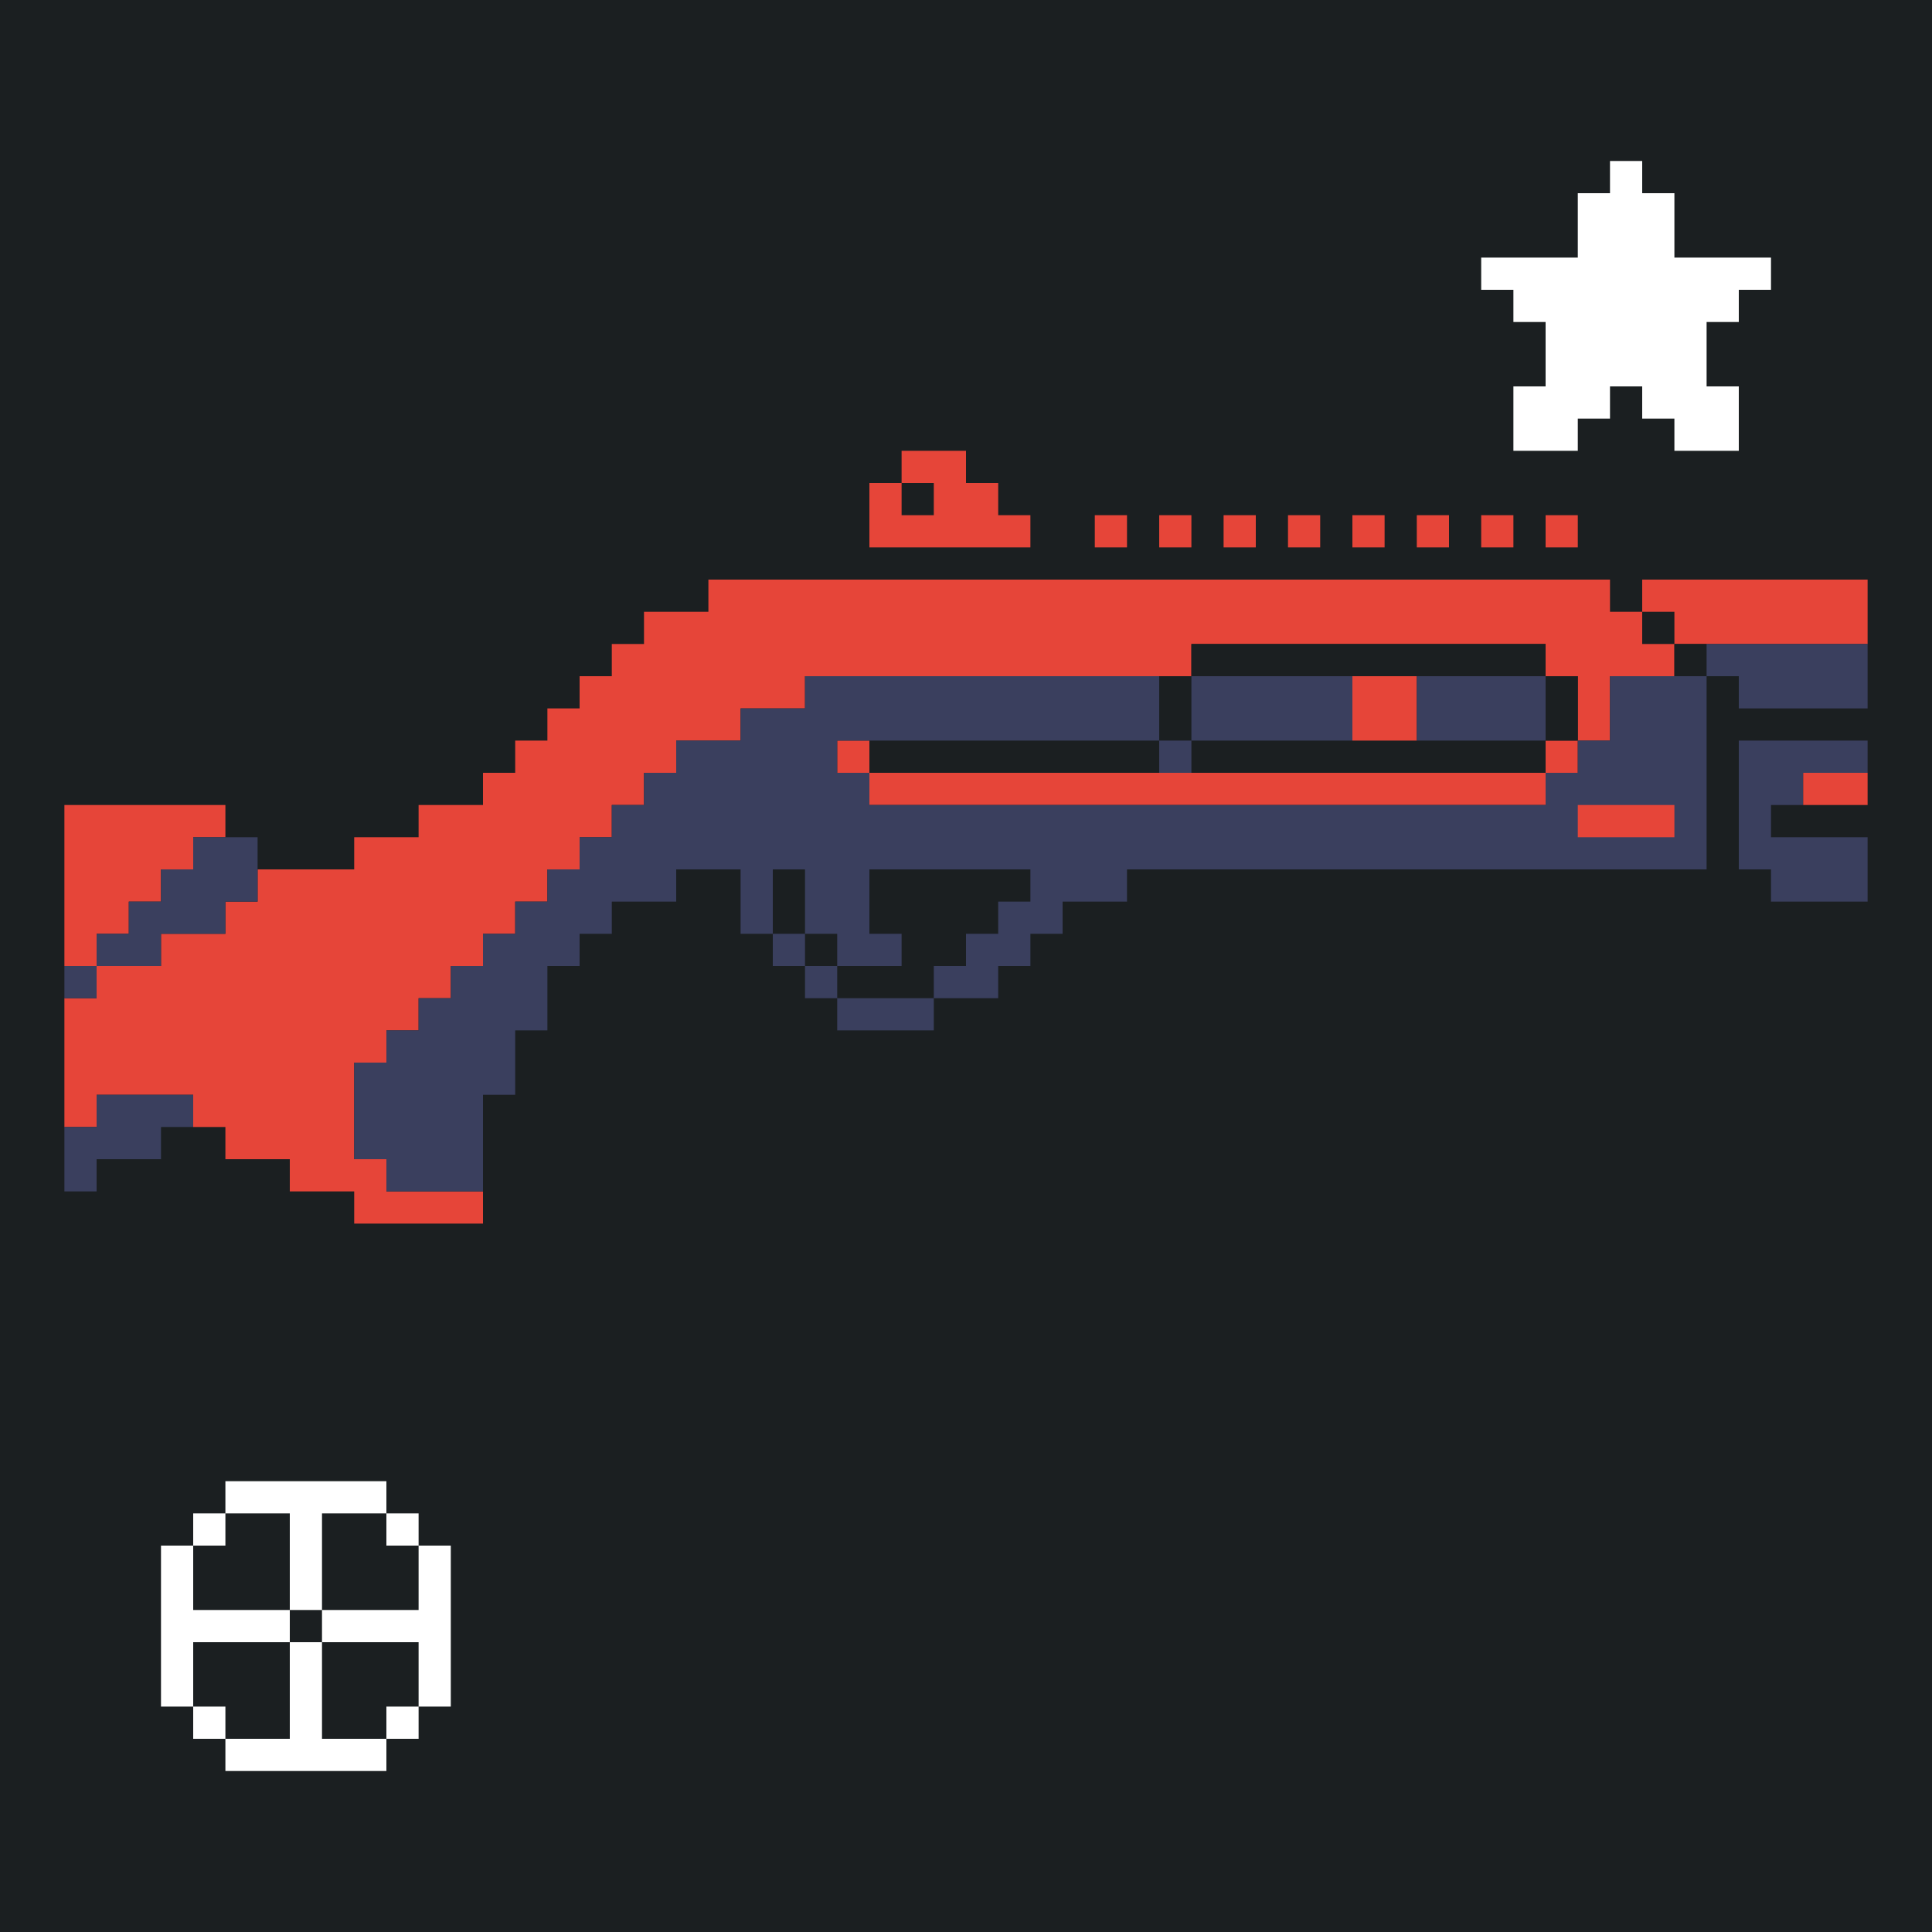
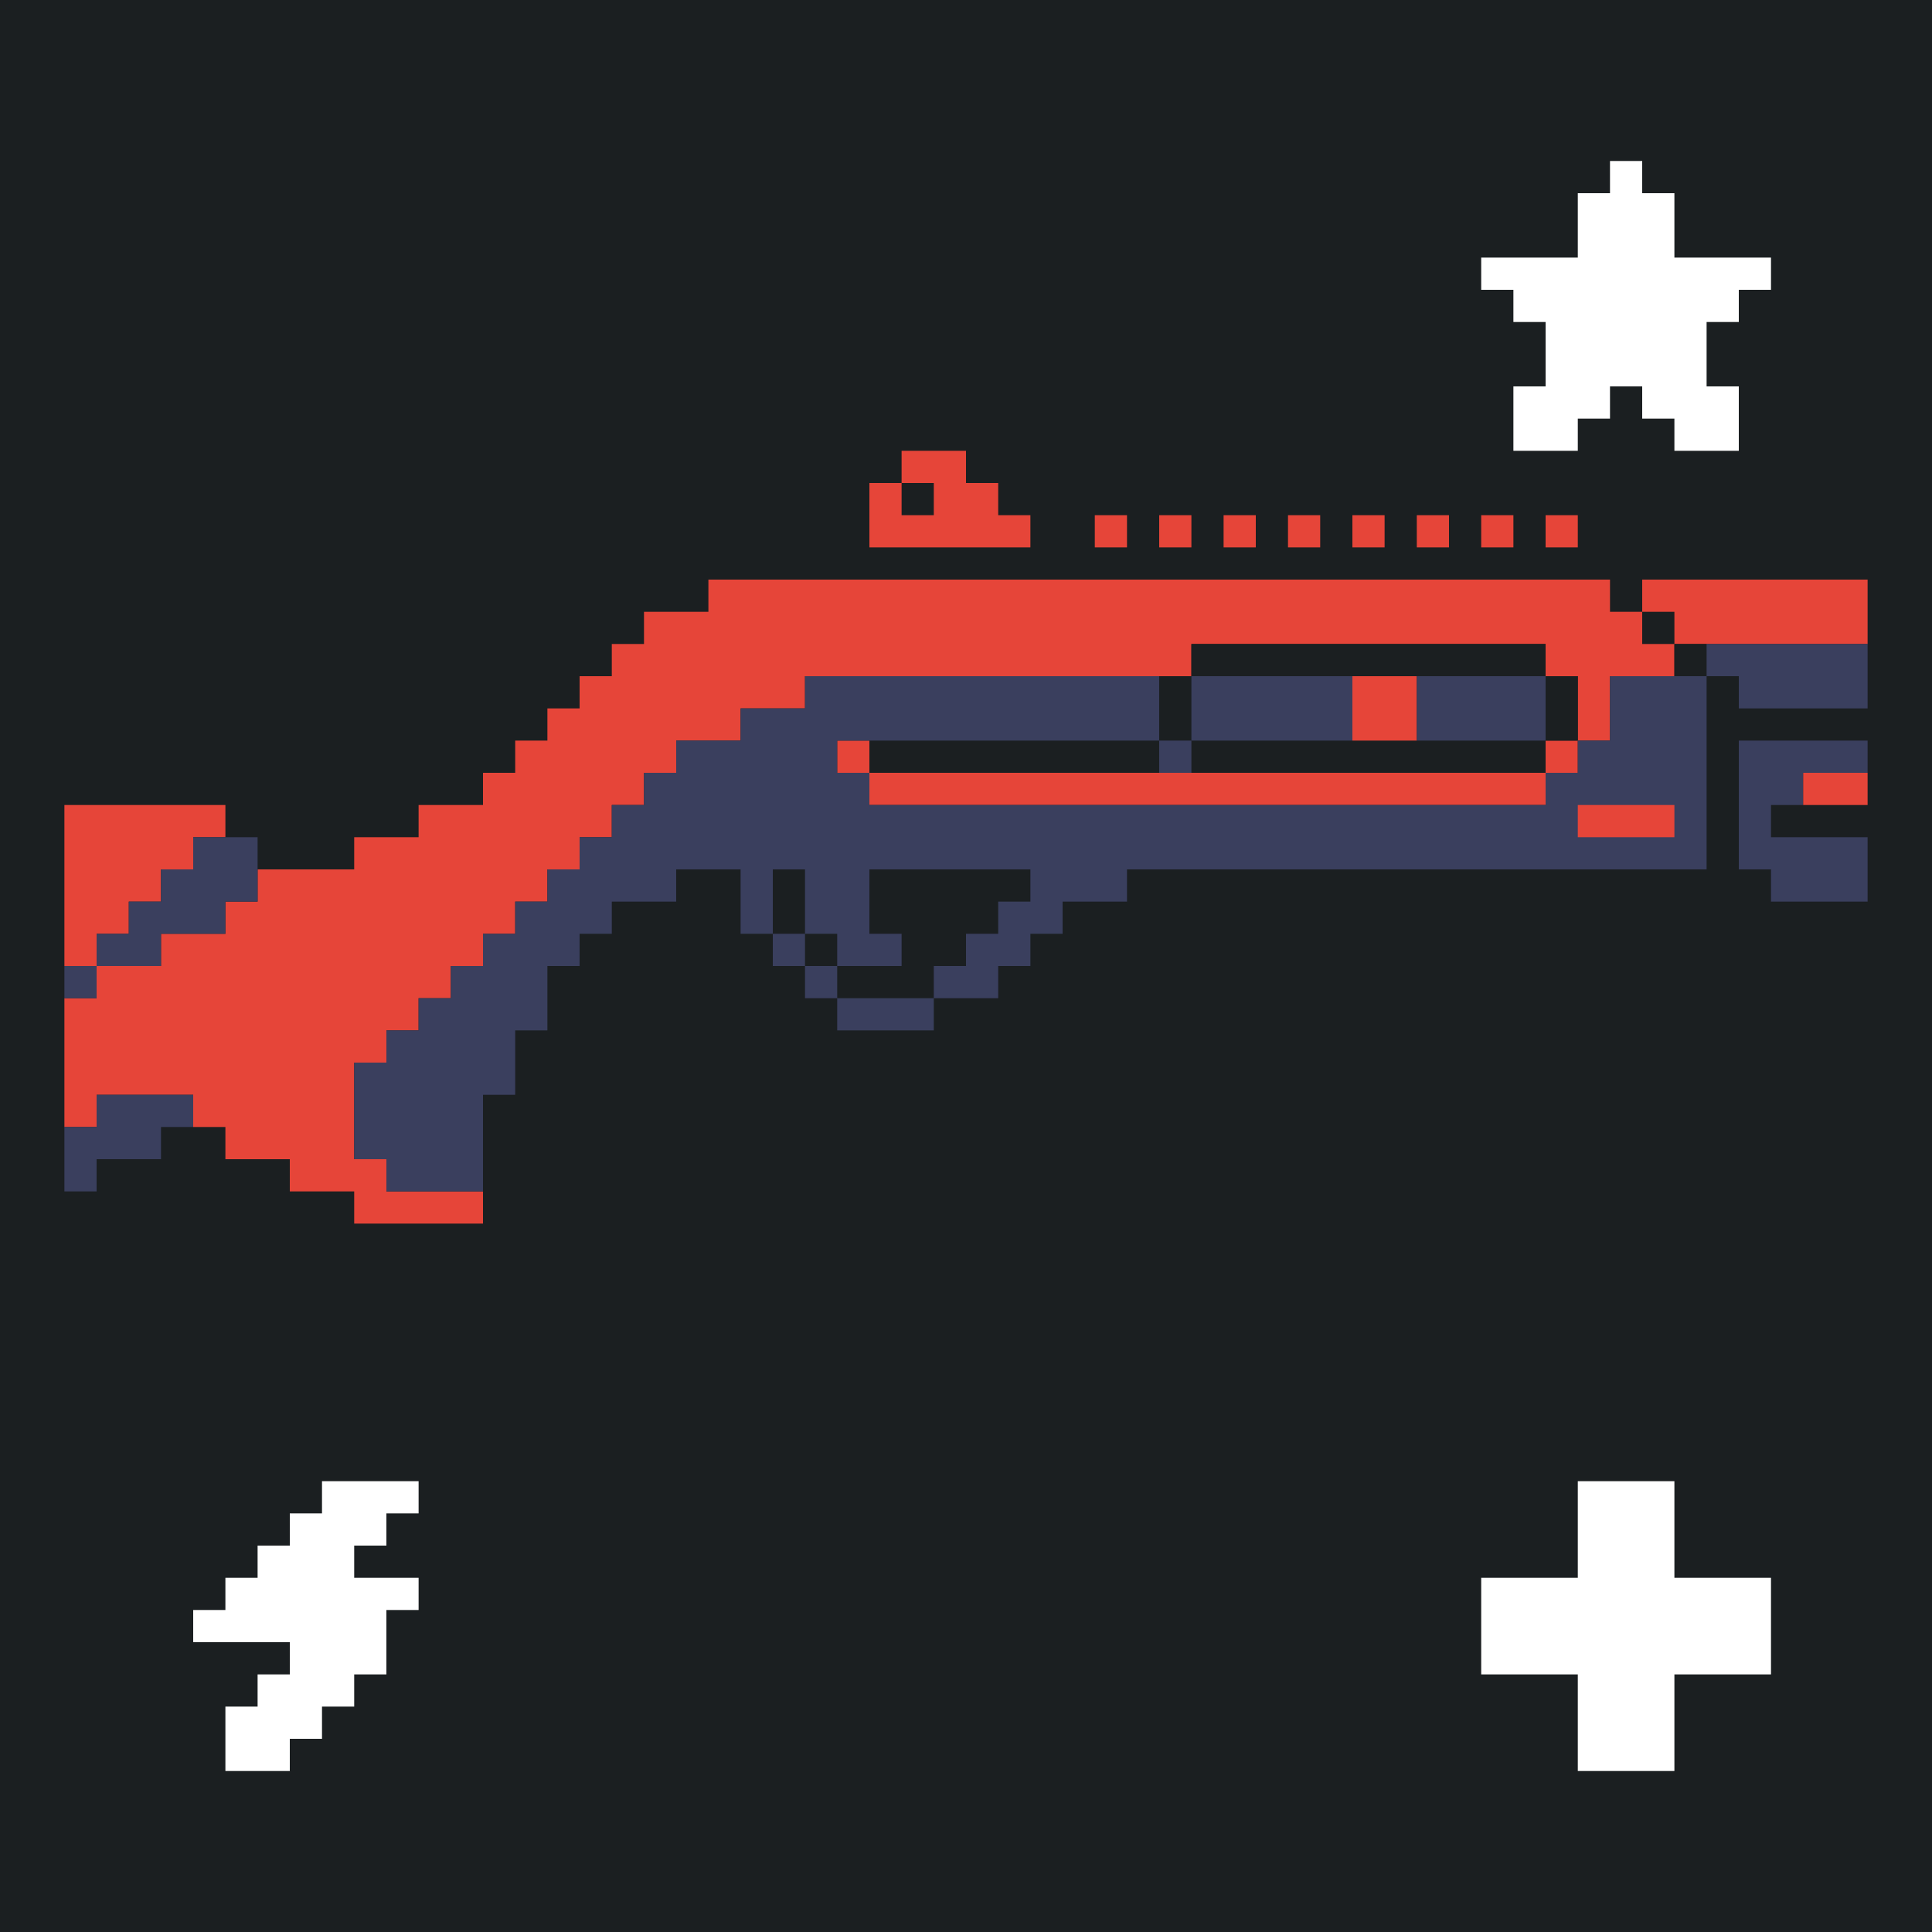
<svg xmlns="http://www.w3.org/2000/svg" width="240" height="240">
  <path style="fill:#1b1f21; stroke:none;" d="M0 0L0 240L240 240L240 0L0 0z" />
  <path style="fill:#e64539; stroke:none;" d="M112 56L112 60L108 60L108 68L128 68L128 64L124 64L124 60L120 60L120 56L112 56z" />
  <path style="fill:#1b1f21; stroke:none;" d="M112 60L112 64L116 64L116 60L112 60z" />
  <path style="fill:#e64539; stroke:none;" d="M136 64L136 68L140 68L140 64L136 64M144 64L144 68L148 68L148 64L144 64M152 64L152 68L156 68L156 64L152 64M160 64L160 68L164 68L164 64L160 64M168 64L168 68L172 68L172 64L168 64M176 64L176 68L180 68L180 64L176 64M184 64L184 68L188 68L188 64L184 64M192 64L192 68L196 68L196 64L192 64M88 72L88 76L80 76L80 80L76 80L76 84L72 84L72 88L68 88L68 92L64 92L64 96L60 96L60 100L52 100L52 104L44 104L44 108L32 108L32 112L28 112L28 116L20 116L20 120L12 120L12 116L16 116L16 112L20 112L20 108L24 108L24 104L28 104L28 100L8 100L8 120L12 120L12 124L8 124L8 140L12 140L12 136L24 136L24 140L28 140L28 144L36 144L36 148L44 148L44 152L60 152L60 148L48 148L48 144L44 144L44 132L48 132L48 128L52 128L52 124L56 124L56 120L60 120L60 116L64 116L64 112L68 112L68 108L72 108L72 104L76 104L76 100L80 100L80 96L84 96L84 92L92 92L92 88L100 88L100 84L148 84L148 80L192 80L192 84L196 84L196 92L192 92L192 96L108 96L108 92L104 92L104 96L108 96L108 100L192 100L192 96L196 96L196 92L200 92L200 84L208 84L208 80L232 80L232 72L204 72L204 76L200 76L200 72L88 72z" />
  <path style="fill:#1b1f21; stroke:none;" d="M204 76L204 80L208 80L208 76L204 76M148 80L148 84L144 84L144 92L108 92L108 96L144 96L144 92L148 92L148 96L192 96L192 92L196 92L196 84L192 84L192 80L148 80M208 80L208 84L212 84L212 80L208 80z" />
  <path style="fill:#3a3f5e; stroke:none;" d="M212 80L212 84L216 84L216 88L232 88L232 80L212 80M100 84L100 88L92 88L92 92L84 92L84 96L80 96L80 100L76 100L76 104L72 104L72 108L68 108L68 112L64 112L64 116L60 116L60 120L56 120L56 124L52 124L52 128L48 128L48 132L44 132L44 144L48 144L48 148L60 148L60 136L64 136L64 128L68 128L68 120L72 120L72 116L76 116L76 112L84 112L84 108L92 108L92 116L96 116L96 120L100 120L100 124L104 124L104 128L116 128L116 124L124 124L124 120L128 120L128 116L132 116L132 112L140 112L140 108L212 108L212 84L200 84L200 92L196 92L196 96L192 96L192 100L108 100L108 96L104 96L104 92L144 92L144 84L100 84M148 84L148 92L168 92L168 84L148 84z" />
  <path style="fill:#e64539; stroke:none;" d="M168 84L168 92L176 92L176 84L168 84z" />
  <path style="fill:#3a3f5e; stroke:none;" d="M176 84L176 92L192 92L192 84L176 84M144 92L144 96L148 96L148 92L144 92M216 92L216 108L220 108L220 112L232 112L232 104L220 104L220 100L224 100L224 96L232 96L232 92L216 92z" />
  <path style="fill:#e64539; stroke:none;" d="M224 96L224 100L232 100L232 96L224 96M196 100L196 104L208 104L208 100L196 100z" />
  <path style="fill:#3a3f5e; stroke:none;" d="M24 104L24 108L20 108L20 112L16 112L16 116L12 116L12 120L20 120L20 116L28 116L28 112L32 112L32 104L24 104z" />
  <path style="fill:#1b1f21; stroke:none;" d="M96 108L96 116L100 116L100 120L104 120L104 124L116 124L116 120L120 120L120 116L124 116L124 112L128 112L128 108L108 108L108 116L112 116L112 120L104 120L104 116L100 116L100 108L96 108z" />
  <path style="fill:#3a3f5e; stroke:none;" d="M8 120L8 124L12 124L12 120L8 120M12 136L12 140L8 140L8 148L12 148L12 144L20 144L20 140L24 140L24 136L12 136z" />
+   <path style="fill:#ffffff; stroke:none;" d="M196 184L196 196L184 196L184 208L196 208L196 220L208 220L208 208L220 208L220 196L208 196L208 184L196 184z" />
  <path style="fill:#1b1f21; stroke:none;" d="M16 180h44v44h-44z" />
-   <path style="fill:#ffffff; stroke:none;" d="M28 184h4v4h-4zM32 184h4v4h-4zM36 184h4v4h-4zM40 184h4v4h-4zM44 184h4v4h-4zM24 188h4v4h-4zM36 188h4v4h-4zM48 188h4v4h-4zM20 192h4v4h-4zM36 192h4v4h-4zM52 192h4v4h-4zM20 196h4v4h-4zM36 196h4v4h-4zM52 196h4v4h-4zM20 200h4v4h-4zM24 200h4v4h-4zM28 200h4v4h-4zM32 200h4v4h-4zM40 200h4v4h-4zM44 200h4v4h-4zM48 200h4v4h-4zM52 200h4v4h-4zM20 204h4v4h-4zM36 204h4v4h-4zM52 204h4v4h-4zM20 208h4v4h-4zM36 208h4v4h-4zM52 208h4v4h-4zM24 212h4v4h-4zM36 212h4v4h-4zM48 212h4v4h-4zM28 216h4v4h-4zM32 216h4v4h-4zM36 216h4v4h-4zM40 216h4v4h-4zM44 216h4v4h-4z" />
+   <path style="fill:#ffffff; stroke:none;" d="M40 184h4v4h-4zM44 184h4v4h-4zM48 184h4v4h-4zM36 188h4v4h-4zM40 188h4v4h-4zM44 188h4v4h-4zM32 192h4v4h-4zM36 192h4v4h-4zM40 192h4v4h-4zM28 196h4v4h-4zM32 196h4v4h-4zM36 196h4v4h-4zM40 196h4v4h-4zM44 196h4v4h-4zM48 196h4v4h-4zM24 200h4v4h-4zM28 200h4v4h-4zM32 200h4v4h-4zM36 200h4v4h-4zM40 200h4v4h-4zM44 200h4v4h-4zM36 204h4v4h-4zM40 204h4v4h-4zM44 204h4v4h-4zM32 208h4v4h-4zM36 208h4v4h-4zM40 208h4v4h-4zM28 212h4v4h-4zM32 212h4v4h-4zM36 212h4v4h-4zM28 216h4v4h-4zM32 216h4v4h-4z" />
  <path style="fill:#1b1f21; stroke:none;" d="M180 16h44v44h-44z" />
  <path style="fill:#ffffff; stroke:none;" d="M200 20h4v4h-4zM196 24h4v4h-4zM200 24h4v4h-4zM204 24h4v4h-4zM196 28h4v4h-4zM200 28h4v4h-4zM204 28h4v4h-4zM184 32h4v4h-4zM188 32h4v4h-4zM192 32h4v4h-4zM196 32h4v4h-4zM200 32h4v4h-4zM204 32h4v4h-4zM208 32h4v4h-4zM212 32h4v4h-4zM216 32h4v4h-4zM188 36h4v4h-4zM192 36h4v4h-4zM196 36h4v4h-4zM200 36h4v4h-4zM204 36h4v4h-4zM208 36h4v4h-4zM212 36h4v4h-4zM192 40h4v4h-4zM196 40h4v4h-4zM200 40h4v4h-4zM204 40h4v4h-4zM208 40h4v4h-4zM192 44h4v4h-4zM196 44h4v4h-4zM200 44h4v4h-4zM204 44h4v4h-4zM208 44h4v4h-4zM188 48h4v4h-4zM192 48h4v4h-4zM196 48h4v4h-4zM204 48h4v4h-4zM208 48h4v4h-4zM212 48h4v4h-4zM188 52h4v4h-4zM192 52h4v4h-4zM208 52h4v4h-4zM212 52h4v4h-4z" />
</svg>
